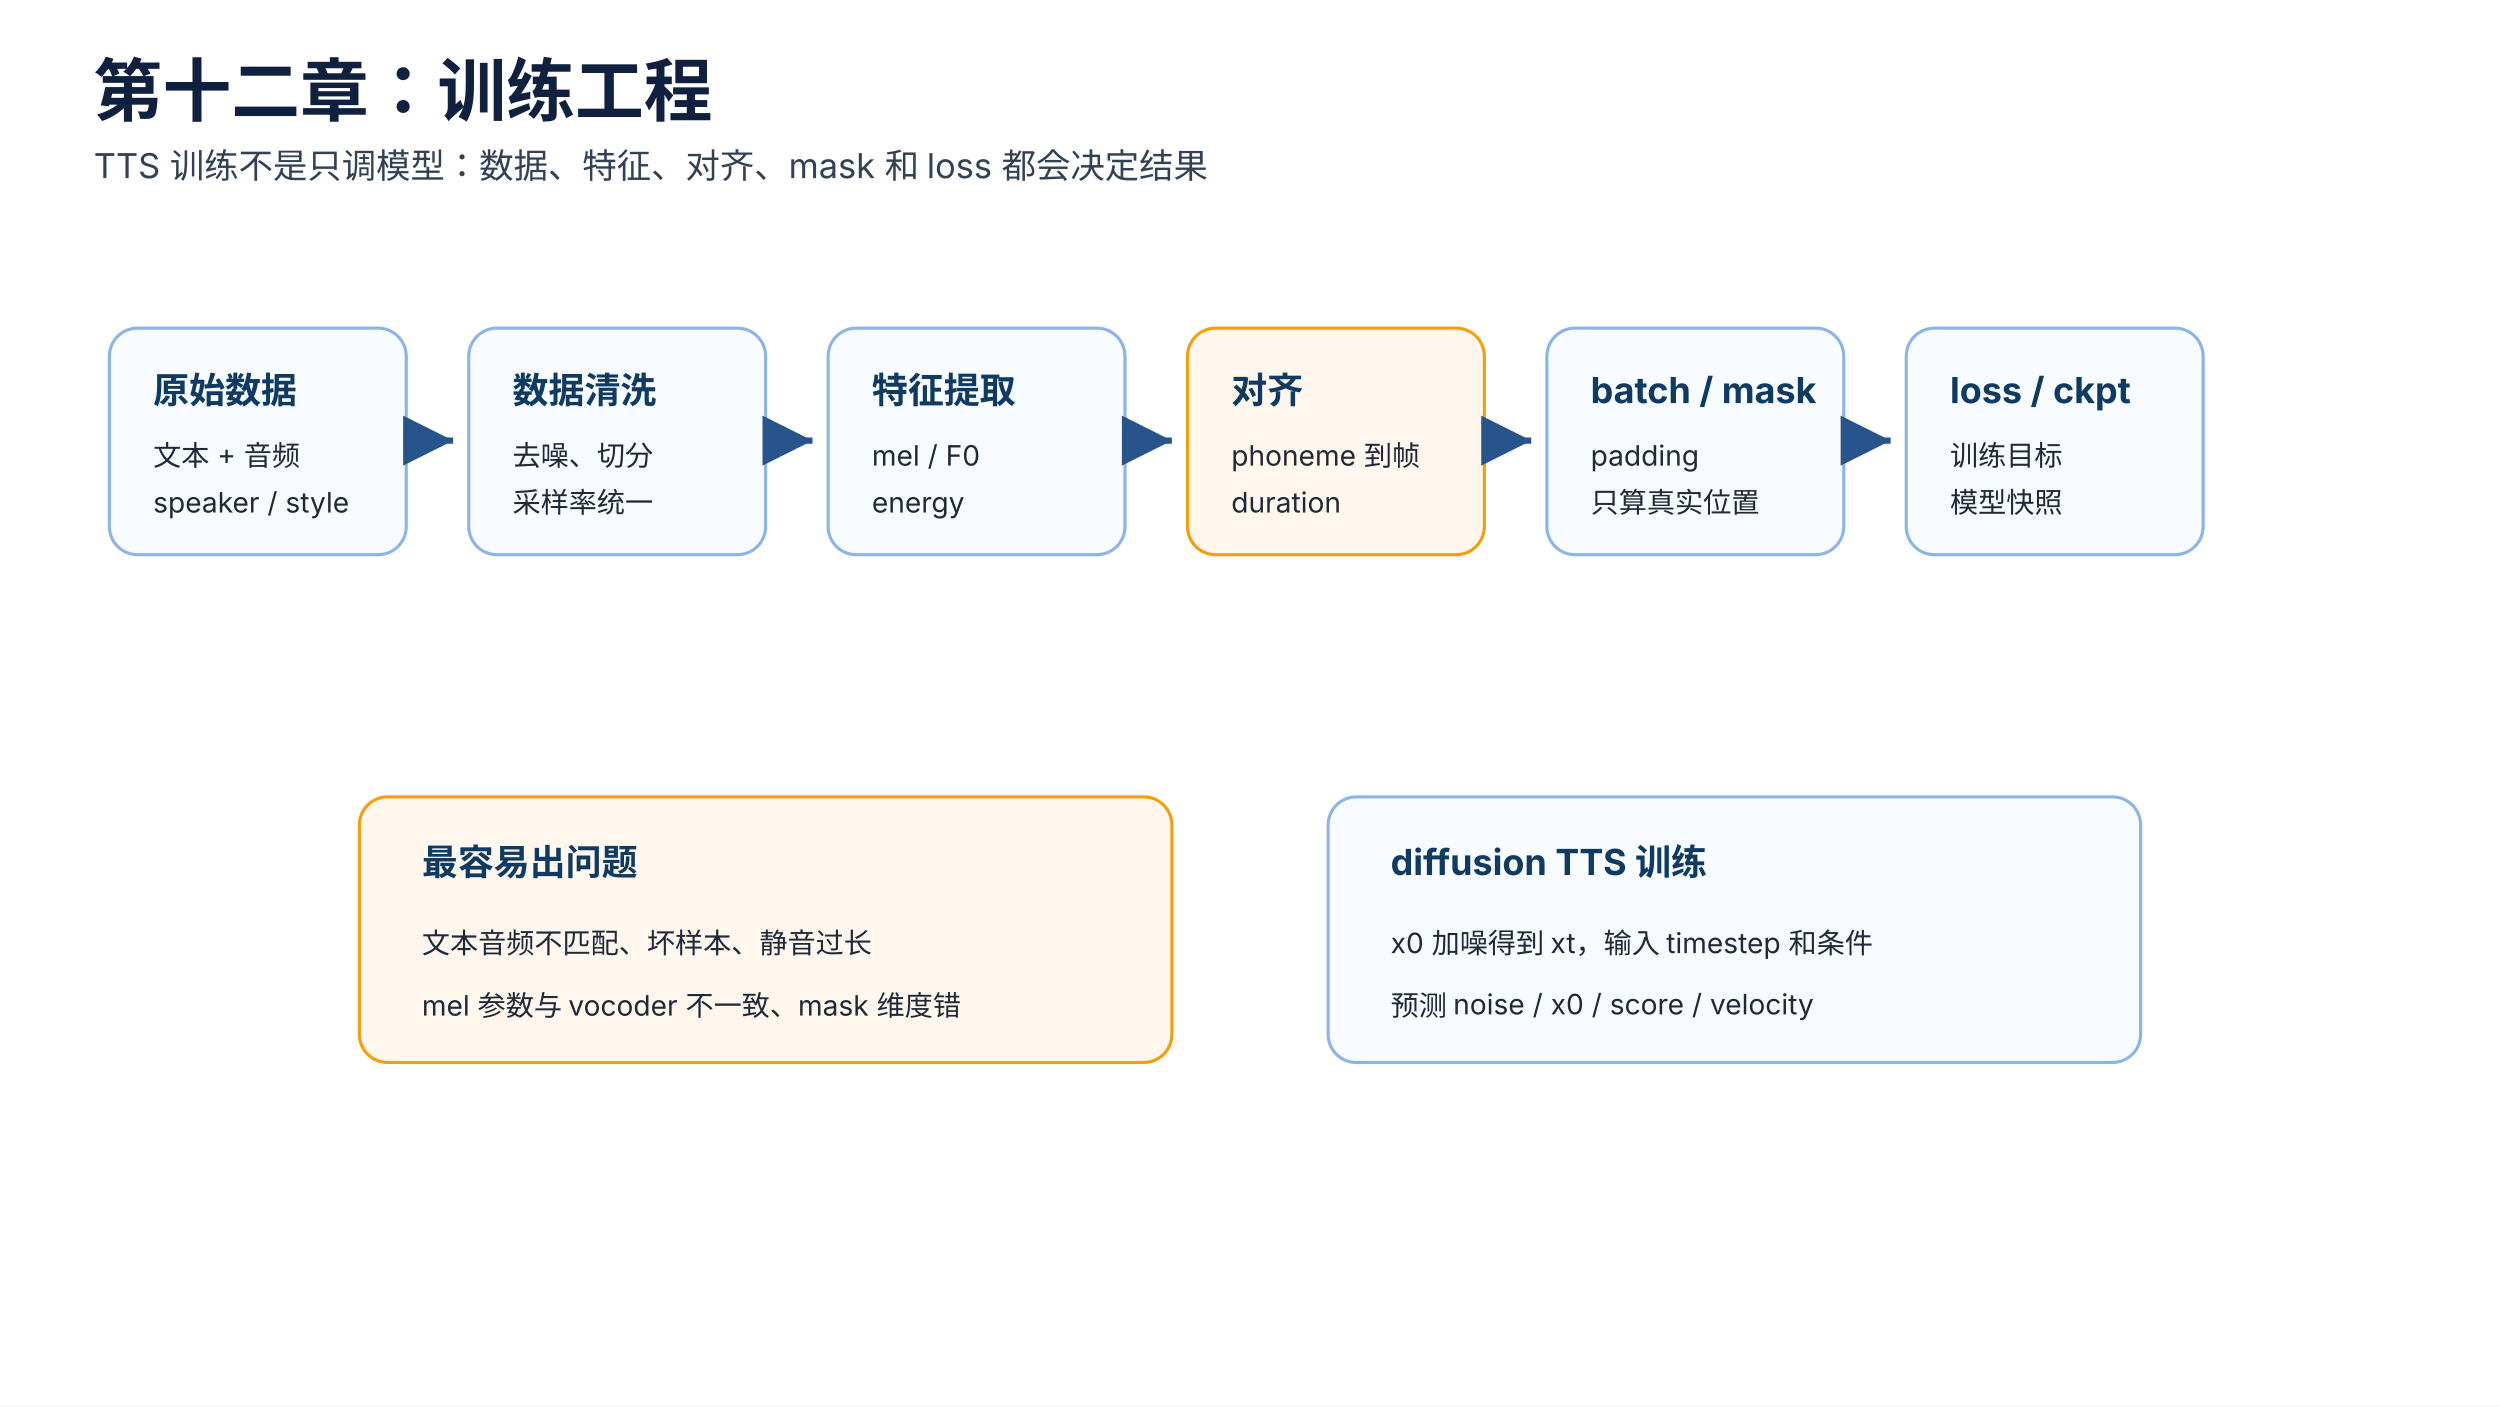
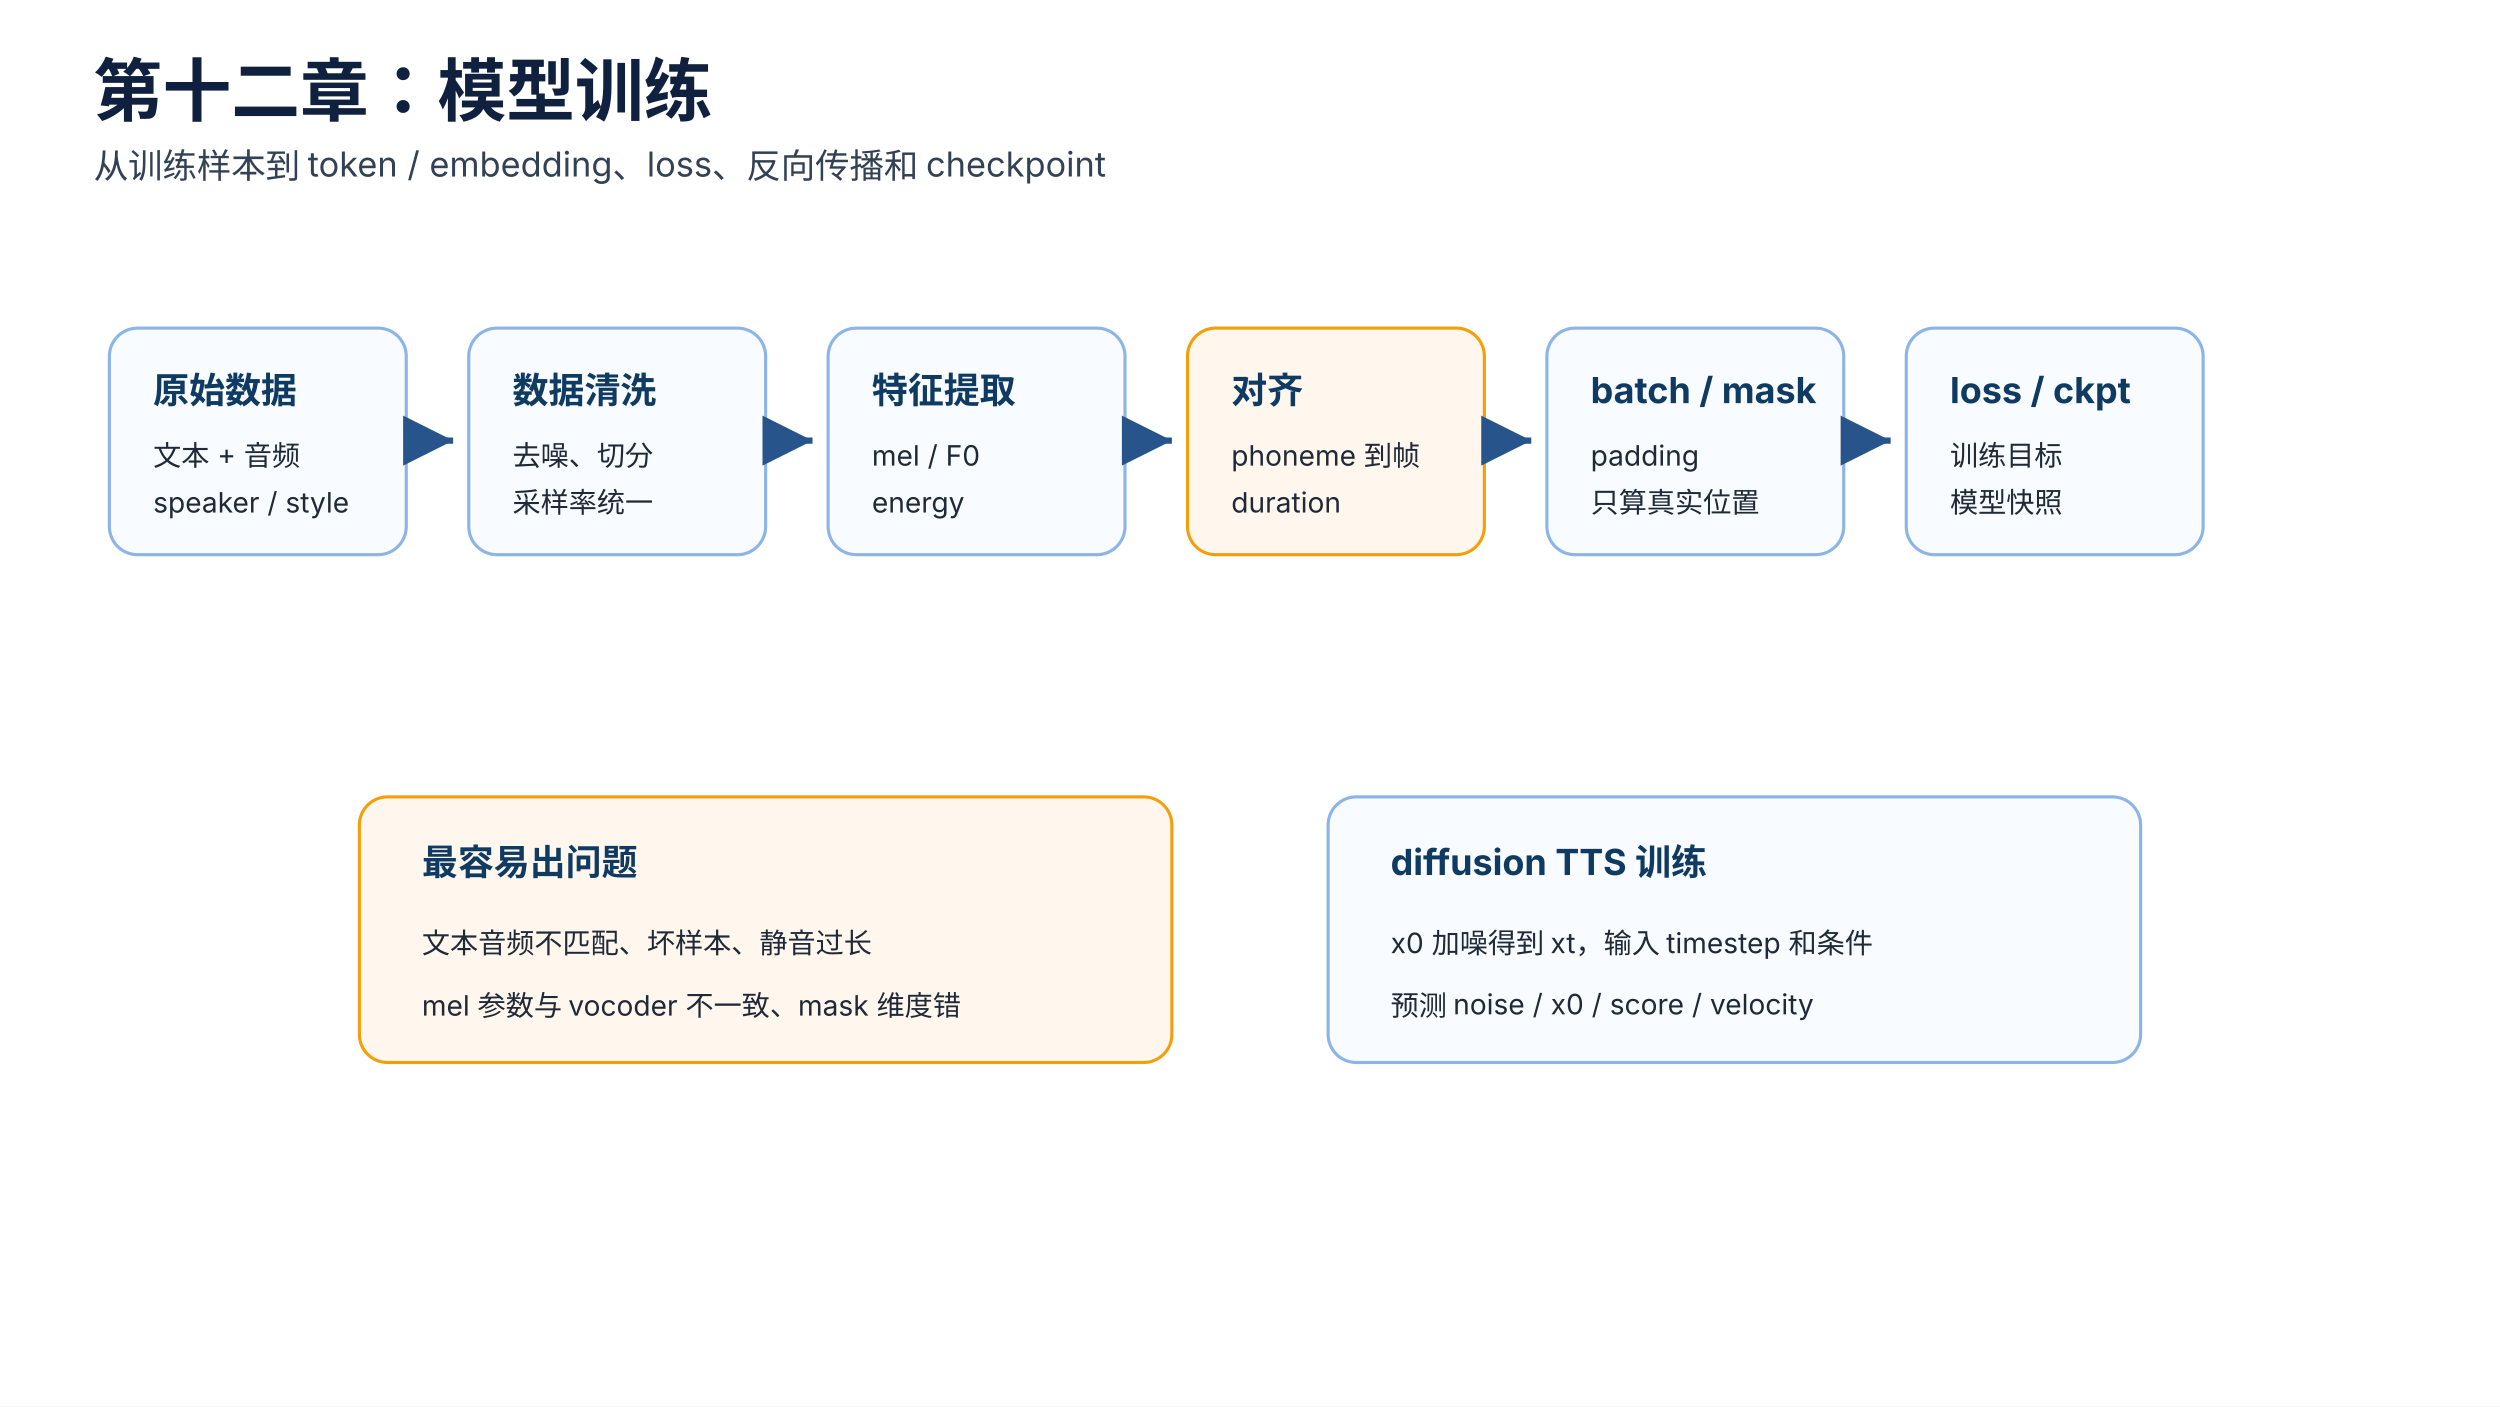
<svg xmlns="http://www.w3.org/2000/svg" width="1600" height="900" viewBox="0 0 1600 900">
  <defs>
    <marker id="arrow" markerWidth="12" markerHeight="12" refX="10" refY="6" orient="auto">
      <path d="M2,2 L10,6 L2,10 Z" fill="#27548a" />
    </marker>
    <style>
      .title{font:700 44px -apple-system,BlinkMacSystemFont,"PingFang SC","Microsoft YaHei",sans-serif;fill:#10213f}
      .sub{font:400 22px -apple-system,BlinkMacSystemFont,"PingFang SC","Microsoft YaHei",sans-serif;fill:#334155}
      .h{font:700 23px -apple-system,BlinkMacSystemFont,"PingFang SC","Microsoft YaHei",sans-serif;fill:#0f3b63}
      .t{font:400 18px -apple-system,BlinkMacSystemFont,"PingFang SC","Microsoft YaHei",sans-serif;fill:#1f2937}
      .box{fill:#f8fbff;stroke:#8bb4e7;stroke-width:2;rx:18}
      .warn{fill:#fff7ed;stroke:#f59e0b;stroke-width:2;rx:18}
      .line{stroke:#27548a;stroke-width:4;fill:none;marker-end:url(#arrow)}
    </style>
  </defs>
  <rect width="1600" height="900" fill="#fff" />
-   <text x="60" y="74" class="title">第十二章：训练工程</text>
-   <text x="60" y="114" class="sub">TTS 训练不是只调模型：数据、特征、对齐、mask 和 loss 都会决定结果</text>
+   <text x="60" y="74" class="title">第十二章：模型训练</text>
+   <text x="60" y="114" class="sub">从训练样本到 token / embedding、loss、反向传播和 checkpoint</text>
  <g transform="translate(70,210)">
    <rect width="190" height="145" class="box" />
    <text x="28" y="48" class="h">原始数据</text>
    <text x="28" y="88" class="t">文本 + 音频</text>
    <text x="28" y="118" class="t">speaker / style</text>
  </g>
  <g transform="translate(300,210)">
    <rect width="190" height="145" class="box" />
    <text x="28" y="48" class="h">数据清洗</text>
    <text x="28" y="88" class="t">去噪、切分</text>
    <text x="28" y="118" class="t">采样率统一</text>
  </g>
  <g transform="translate(530,210)">
    <rect width="190" height="145" class="box" />
    <text x="28" y="48" class="h">特征提取</text>
    <text x="28" y="88" class="t">mel / F0</text>
    <text x="28" y="118" class="t">energy</text>
  </g>
  <g transform="translate(760,210)">
    <rect width="190" height="145" class="warn" />
    <text x="28" y="48" class="h">对齐</text>
    <text x="28" y="88" class="t">phoneme 到帧</text>
    <text x="28" y="118" class="t">duration</text>
  </g>
  <g transform="translate(990,210)">
    <rect width="190" height="145" class="box" />
    <text x="28" y="48" class="h">batch / mask</text>
    <text x="28" y="88" class="t">padding</text>
    <text x="28" y="118" class="t">只算真实位置</text>
  </g>
  <g transform="translate(1220,210)">
    <rect width="190" height="145" class="box" />
    <text x="28" y="48" class="h">loss / ckpt</text>
    <text x="28" y="88" class="t">训练目标</text>
    <text x="28" y="118" class="t">模型快照</text>
  </g>
  <path d="M260 282 H290" class="line" />
  <path d="M490 282 H520" class="line" />
  <path d="M720 282 H750" class="line" />
  <path d="M950 282 H980" class="line" />
  <path d="M1180 282 H1210" class="line" />
  <rect x="230" y="510" width="520" height="170" class="warn" />
  <text x="270" y="560" class="h">最容易出问题</text>
  <text x="270" y="610" class="t">文本音频不匹配、坏样本、静音过长</text>
  <text x="270" y="650" class="t">mel 参数与 vocoder 不一致、mask 维度错</text>
  <rect x="850" y="510" width="520" height="170" class="box" />
  <text x="890" y="560" class="h">diffusion TTS 训练</text>
  <text x="890" y="610" class="t">x0 加噪得到 xt，输入 timestep 和条件</text>
  <text x="890" y="650" class="t">预测 noise / x0 / score / velocity</text>
</svg>
